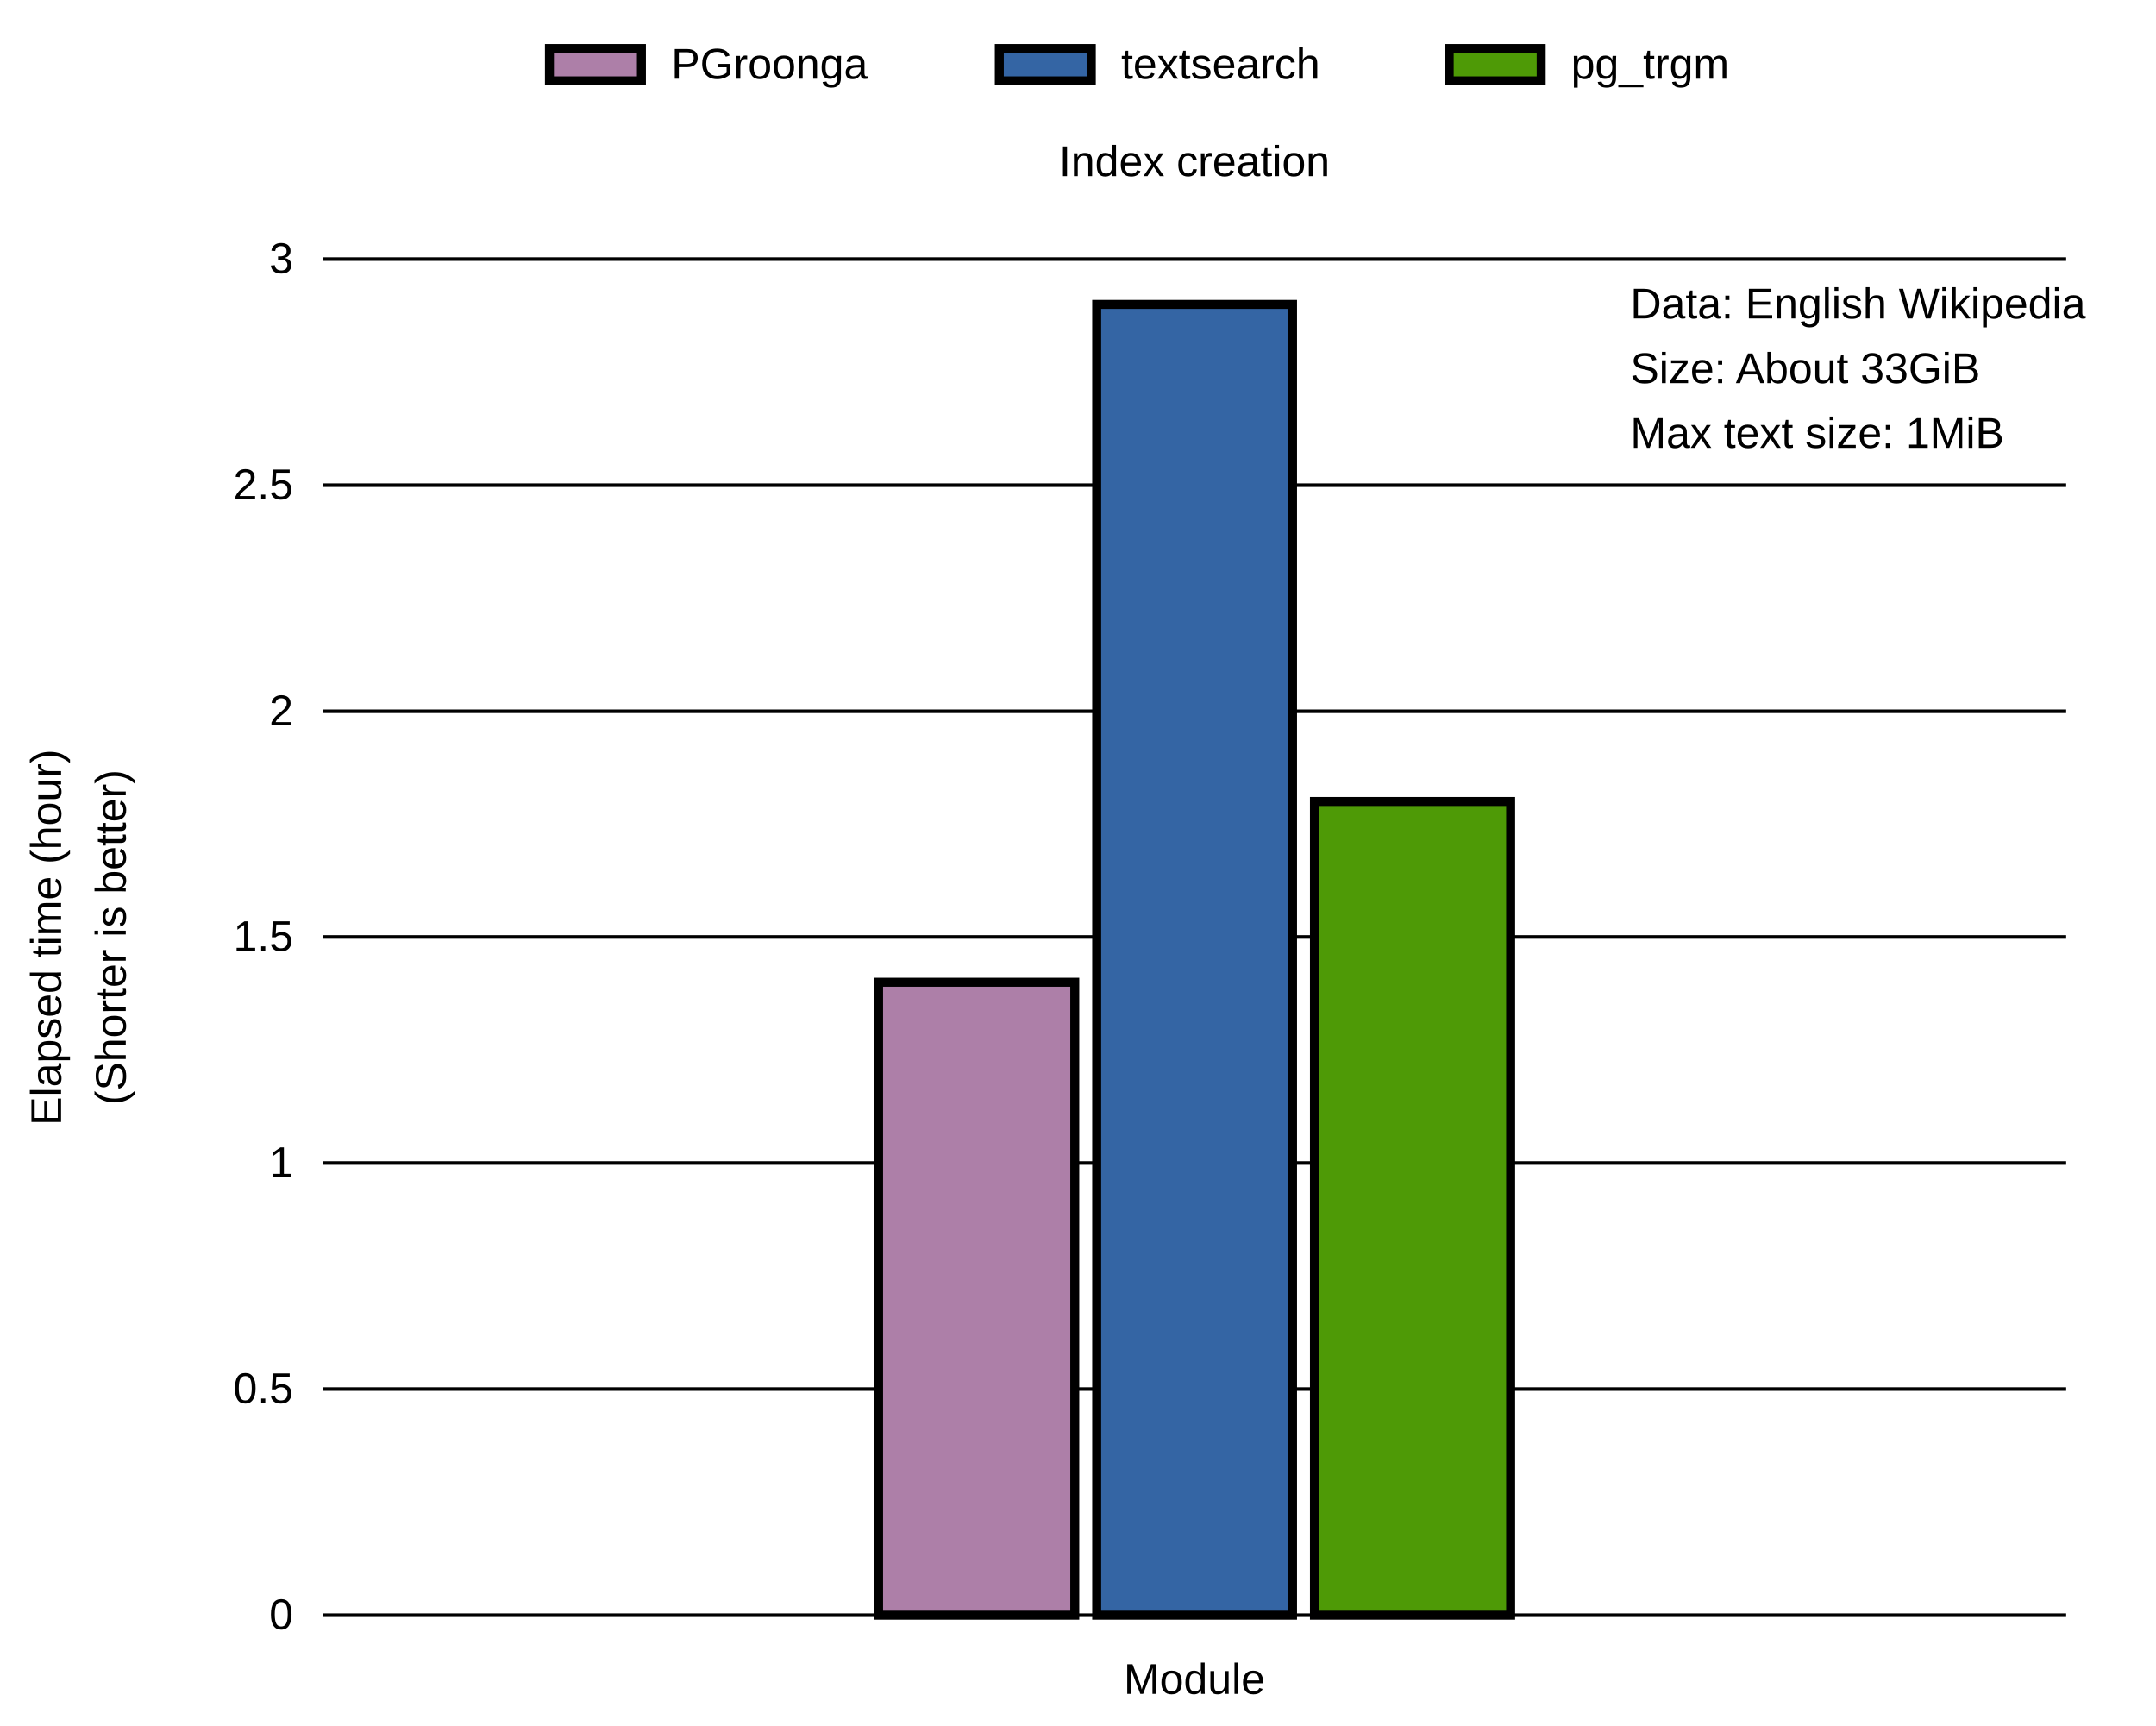
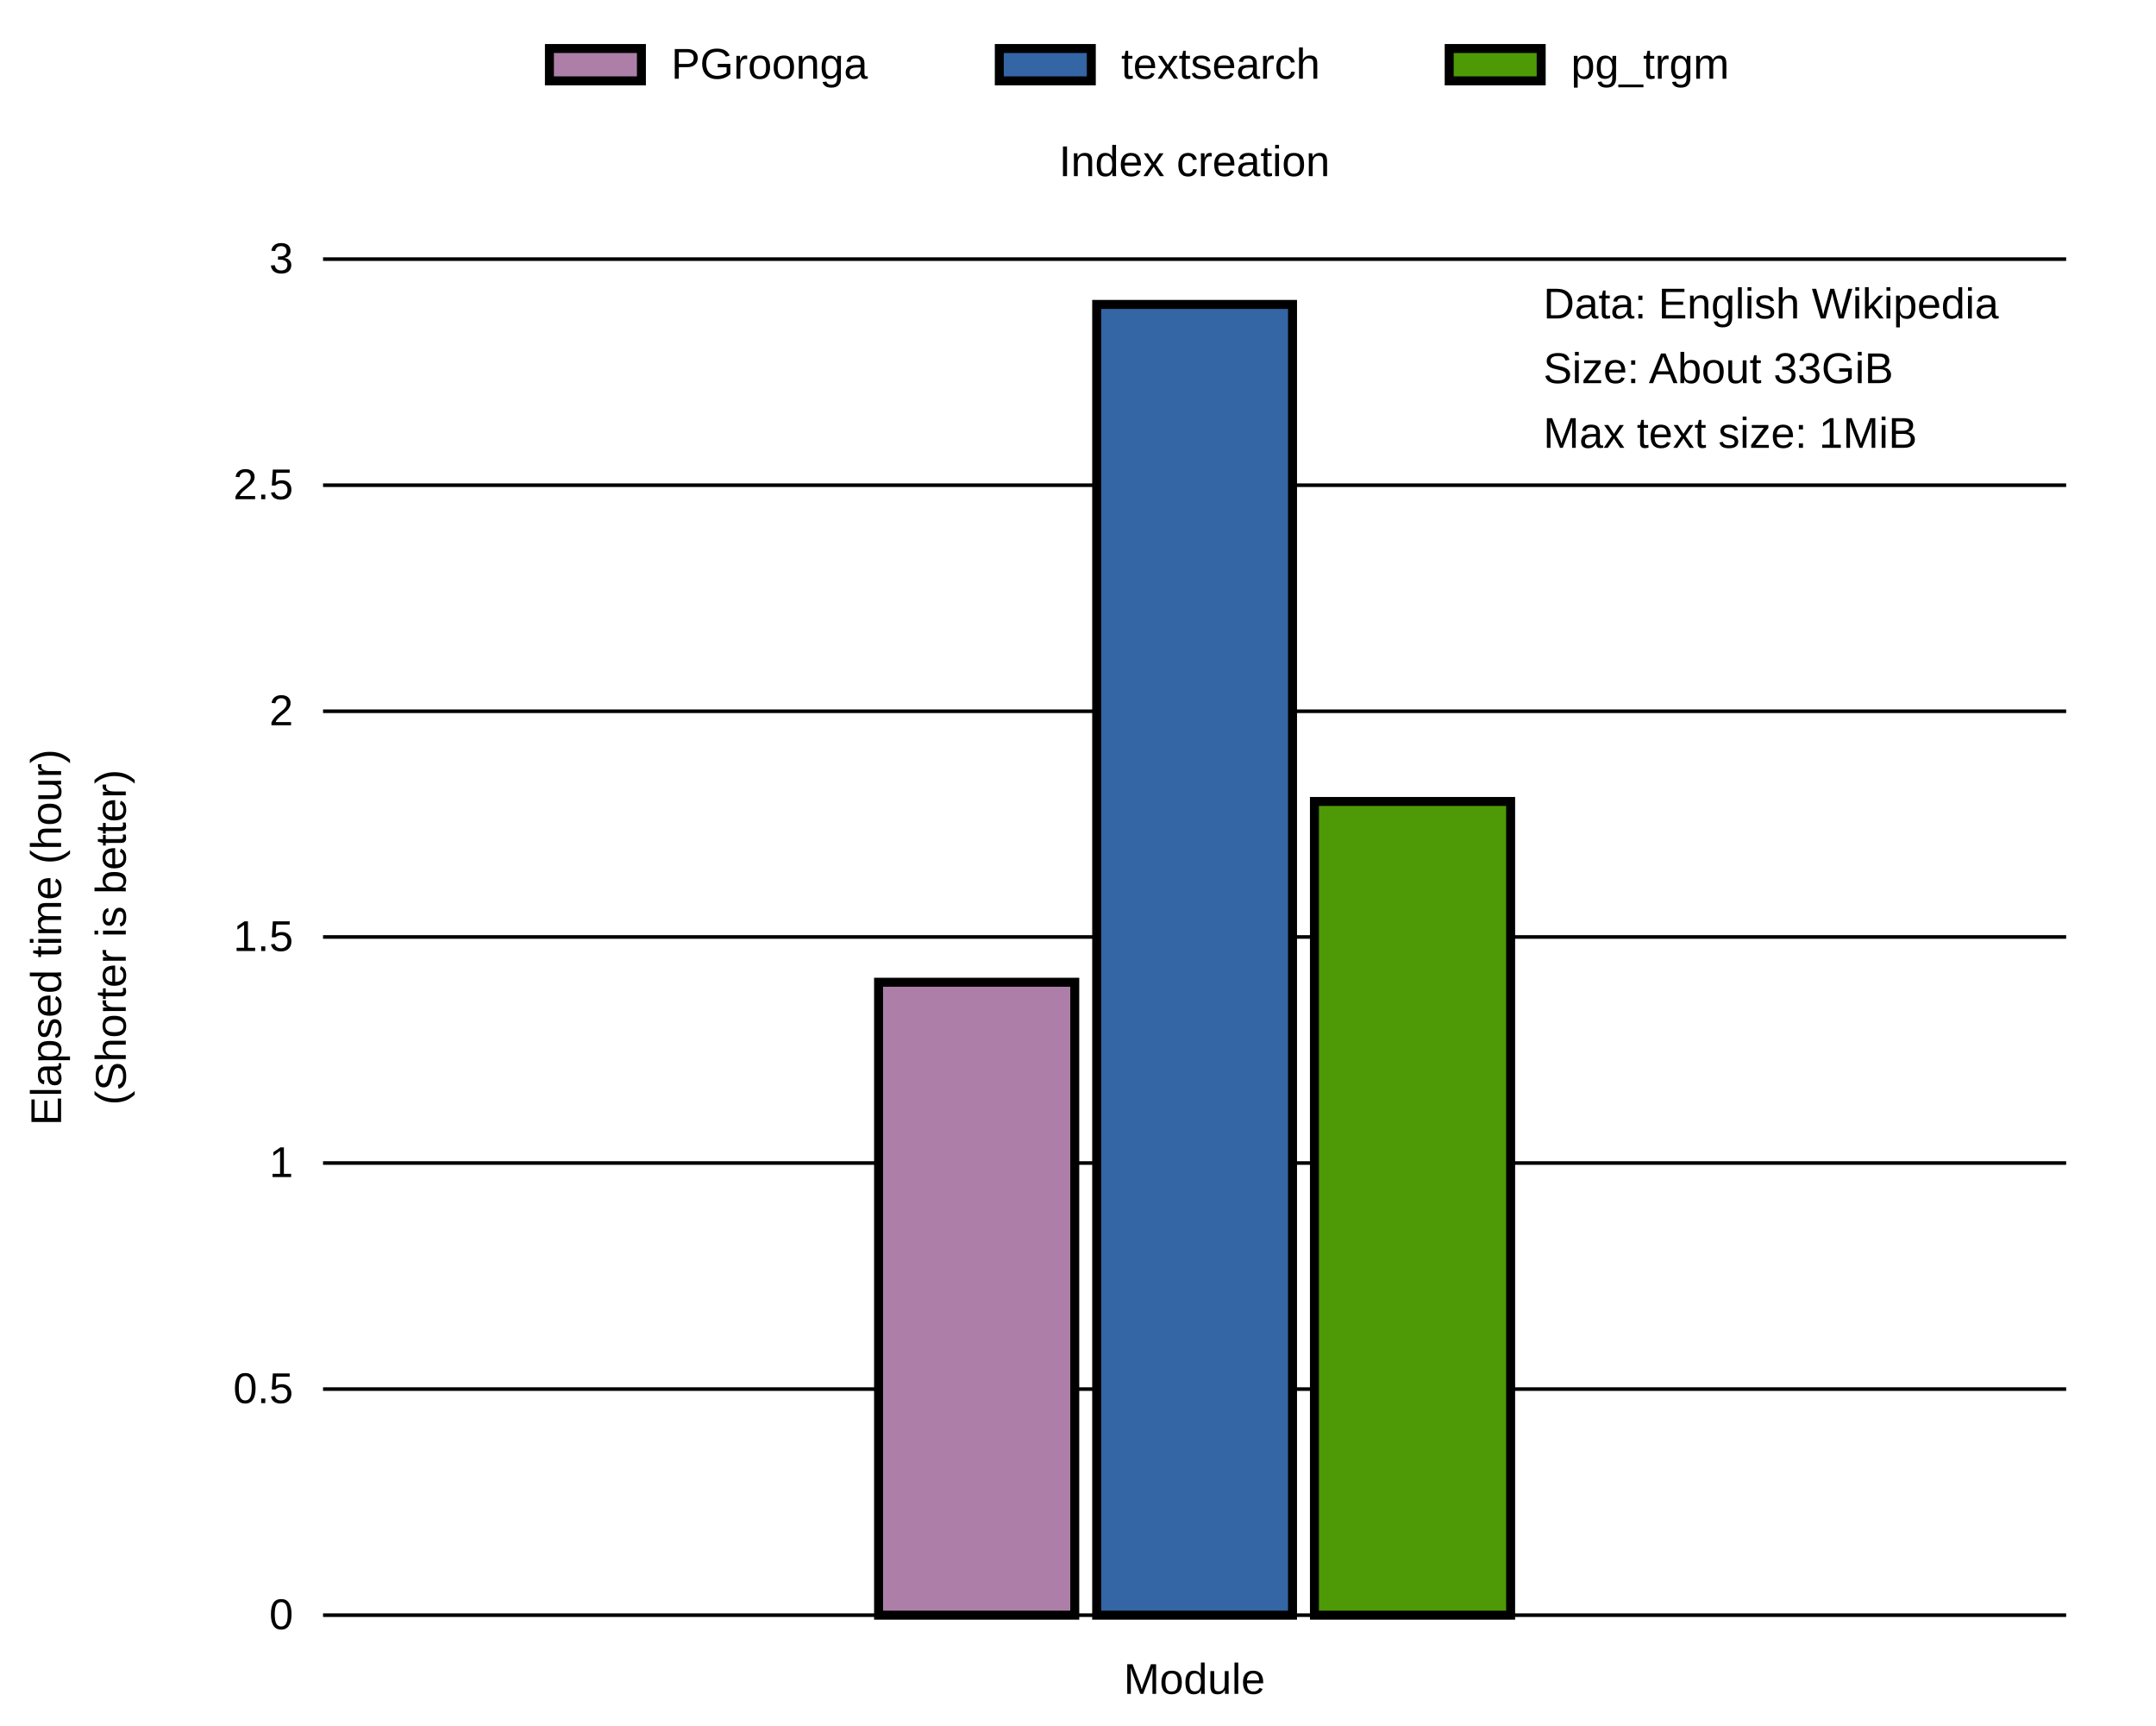
<svg xmlns="http://www.w3.org/2000/svg" xmlns:xlink="http://www.w3.org/1999/xlink" width="600" height="480" viewBox="0 0 600 480">
  <g id="gnuplot_canvas">
    <rect x="0" y="0" width="600" height="480" fill="none" />
    <defs>
      <circle id="gpDot" r="0.5" stroke-width="0.5" />
      <path id="gpPt0" stroke-width="0.222" stroke="currentColor" d="M-1,0 h2 M0,-1 v2" />
      <path id="gpPt1" stroke-width="0.222" stroke="currentColor" d="M-1,-1 L1,1 M1,-1 L-1,1" />
      <path id="gpPt2" stroke-width="0.222" stroke="currentColor" d="M-1,0 L1,0 M0,-1 L0,1 M-1,-1 L1,1 M-1,1 L1,-1" />
      <rect id="gpPt3" stroke-width="0.222" stroke="currentColor" x="-1" y="-1" width="2" height="2" />
      <rect id="gpPt4" stroke-width="0.222" stroke="currentColor" fill="currentColor" x="-1" y="-1" width="2" height="2" />
      <circle id="gpPt5" stroke-width="0.222" stroke="currentColor" cx="0" cy="0" r="1" />
      <use xlink:href="#gpPt5" id="gpPt6" fill="currentColor" stroke="none" />
      <path id="gpPt7" stroke-width="0.222" stroke="currentColor" d="M0,-1.33 L-1.33,0.67 L1.33,0.67 z" />
      <use xlink:href="#gpPt7" id="gpPt8" fill="currentColor" stroke="none" />
      <use xlink:href="#gpPt7" id="gpPt9" stroke="currentColor" transform="rotate(180)" />
      <use xlink:href="#gpPt9" id="gpPt10" fill="currentColor" stroke="none" />
      <use xlink:href="#gpPt3" id="gpPt11" stroke="currentColor" transform="rotate(45)" />
      <use xlink:href="#gpPt11" id="gpPt12" fill="currentColor" stroke="none" />
      <path id="gpPt13" stroke-width="0.222" stroke="currentColor" d="M0,1.330 L1.265,0.411 L0.782,-1.067 L-0.782,-1.076 L-1.265,0.411 z" />
      <use xlink:href="#gpPt13" id="gpPt14" fill="currentColor" stroke="none" />
      <filter id="textbox" filterUnits="objectBoundingBox" x="0" y="0" height="1" width="1">
        <feFlood flood-color="white" flood-opacity="1" result="bgnd" />
        <feComposite in="SourceGraphic" in2="bgnd" operator="atop" />
      </filter>
      <filter id="greybox" filterUnits="objectBoundingBox" x="0" y="0" height="1" width="1">
        <feFlood flood-color="lightgrey" flood-opacity="1" result="grey" />
        <feComposite in="SourceGraphic" in2="grey" operator="atop" />
      </filter>
    </defs>
    <g fill="none" color="white" stroke="currentColor" stroke-width="1.00" stroke-linecap="butt" stroke-linejoin="miter">
</g>
    <g fill="none" color="black" stroke="currentColor" stroke-width="1.00" stroke-linecap="butt" stroke-linejoin="miter">
</g>
    <g fill="none" color="black" stroke="currentColor" stroke-width="1.00" stroke-linecap="butt" stroke-linejoin="miter">
      <path stroke="black" class="gridline" d="M89.9,449.4 L575.0,449.4  " />
    </g>
    <g fill="none" color="black" stroke="currentColor" stroke-width="1.00" stroke-linecap="butt" stroke-linejoin="miter">
      <path stroke="black" d="M89.9,449.4 M575.0,449.4  " />
      <g transform="translate(81.6,453.3)" stroke="none" fill="black" font-family="Arial" font-size="12.00" text-anchor="end">
        <text>
          <tspan font-family="Arial"> 0</tspan>
        </text>
      </g>
    </g>
    <g fill="none" color="black" stroke="currentColor" stroke-width="1.00" stroke-linecap="butt" stroke-linejoin="miter">
</g>
    <g fill="none" color="black" stroke="currentColor" stroke-width="1.00" stroke-linecap="butt" stroke-linejoin="miter">
      <path stroke="black" class="gridline" d="M89.9,386.5 L575.0,386.5  " />
    </g>
    <g fill="none" color="black" stroke="currentColor" stroke-width="1.00" stroke-linecap="butt" stroke-linejoin="miter">
      <path stroke="black" d="M89.9,386.5 M575.0,386.5  " />
      <g transform="translate(81.6,390.4)" stroke="none" fill="black" font-family="Arial" font-size="12.00" text-anchor="end">
        <text>
          <tspan font-family="Arial"> 0.5</tspan>
        </text>
      </g>
    </g>
    <g fill="none" color="black" stroke="currentColor" stroke-width="1.00" stroke-linecap="butt" stroke-linejoin="miter">
</g>
    <g fill="none" color="black" stroke="currentColor" stroke-width="1.00" stroke-linecap="butt" stroke-linejoin="miter">
      <path stroke="black" class="gridline" d="M89.9,323.6 L575.0,323.6  " />
    </g>
    <g fill="none" color="black" stroke="currentColor" stroke-width="1.00" stroke-linecap="butt" stroke-linejoin="miter">
      <path stroke="black" d="M89.9,323.6 M575.0,323.6  " />
      <g transform="translate(81.6,327.5)" stroke="none" fill="black" font-family="Arial" font-size="12.00" text-anchor="end">
        <text>
          <tspan font-family="Arial"> 1</tspan>
        </text>
      </g>
    </g>
    <g fill="none" color="black" stroke="currentColor" stroke-width="1.00" stroke-linecap="butt" stroke-linejoin="miter">
</g>
    <g fill="none" color="black" stroke="currentColor" stroke-width="1.00" stroke-linecap="butt" stroke-linejoin="miter">
      <path stroke="black" class="gridline" d="M89.9,260.7 L575.0,260.7  " />
    </g>
    <g fill="none" color="black" stroke="currentColor" stroke-width="1.00" stroke-linecap="butt" stroke-linejoin="miter">
      <path stroke="black" d="M89.9,260.7 M575.0,260.7  " />
      <g transform="translate(81.6,264.6)" stroke="none" fill="black" font-family="Arial" font-size="12.00" text-anchor="end">
        <text>
          <tspan font-family="Arial"> 1.5</tspan>
        </text>
      </g>
    </g>
    <g fill="none" color="black" stroke="currentColor" stroke-width="1.00" stroke-linecap="butt" stroke-linejoin="miter">
</g>
    <g fill="none" color="black" stroke="currentColor" stroke-width="1.00" stroke-linecap="butt" stroke-linejoin="miter">
      <path stroke="black" class="gridline" d="M89.9,197.9 L575.0,197.9  " />
    </g>
    <g fill="none" color="black" stroke="currentColor" stroke-width="1.00" stroke-linecap="butt" stroke-linejoin="miter">
      <path stroke="black" d="M89.9,197.9 M575.0,197.9  " />
      <g transform="translate(81.6,201.8)" stroke="none" fill="black" font-family="Arial" font-size="12.00" text-anchor="end">
        <text>
          <tspan font-family="Arial"> 2</tspan>
        </text>
      </g>
    </g>
    <g fill="none" color="black" stroke="currentColor" stroke-width="1.00" stroke-linecap="butt" stroke-linejoin="miter">
</g>
    <g fill="none" color="black" stroke="currentColor" stroke-width="1.00" stroke-linecap="butt" stroke-linejoin="miter">
      <path stroke="black" class="gridline" d="M89.9,135.0 L575.0,135.0  " />
    </g>
    <g fill="none" color="black" stroke="currentColor" stroke-width="1.00" stroke-linecap="butt" stroke-linejoin="miter">
      <path stroke="black" d="M89.9,135.0 M575.0,135.0  " />
      <g transform="translate(81.6,138.9)" stroke="none" fill="black" font-family="Arial" font-size="12.00" text-anchor="end">
        <text>
          <tspan font-family="Arial"> 2.5</tspan>
        </text>
      </g>
    </g>
    <g fill="none" color="black" stroke="currentColor" stroke-width="1.00" stroke-linecap="butt" stroke-linejoin="miter">
</g>
    <g fill="none" color="black" stroke="currentColor" stroke-width="1.00" stroke-linecap="butt" stroke-linejoin="miter">
      <path stroke="black" class="gridline" d="M89.9,72.1 L575.0,72.1  " />
    </g>
    <g fill="none" color="black" stroke="currentColor" stroke-width="1.00" stroke-linecap="butt" stroke-linejoin="miter">
      <path stroke="black" d="M89.9,72.1 M575.0,72.1  " />
      <g transform="translate(81.6,76.0)" stroke="none" fill="black" font-family="Arial" font-size="12.00" text-anchor="end">
        <text>
          <tspan font-family="Arial"> 3</tspan>
        </text>
      </g>
    </g>
    <g fill="none" color="black" stroke="currentColor" stroke-width="1.00" stroke-linecap="butt" stroke-linejoin="miter">
-       <g transform="translate(453.7,88.6)" stroke="none" fill="black" font-family="Arial" font-size="12.00" text-anchor="start">
+       <g transform="translate(429.5,88.6)" stroke="none" fill="black" font-family="Arial" font-size="12.00" text-anchor="start">
        <text>
          <tspan font-family="Arial">Data: English Wikipedia</tspan>
        </text>
      </g>
-       <g transform="translate(453.7,106.6)" stroke="none" fill="black" font-family="Arial" font-size="12.00" text-anchor="start">
+       <g transform="translate(429.5,106.6)" stroke="none" fill="black" font-family="Arial" font-size="12.00" text-anchor="start">
        <text>
          <tspan font-family="Arial">Size: About 33GiB</tspan>
        </text>
      </g>
-       <g transform="translate(453.7,124.6)" stroke="none" fill="black" font-family="Arial" font-size="12.00" text-anchor="start">
+       <g transform="translate(429.5,124.6)" stroke="none" fill="black" font-family="Arial" font-size="12.00" text-anchor="start">
        <text>
          <tspan font-family="Arial">Max text size: 1MiB</tspan>
        </text>
      </g>
    </g>
    <g fill="none" color="black" stroke="currentColor" stroke-width="1.00" stroke-linecap="butt" stroke-linejoin="miter">
      <g transform="translate(17.0,260.8) rotate(270)" stroke="none" fill="black" font-family="Arial" font-size="12.00" text-anchor="middle">
        <text>
          <tspan font-family="Arial">Elapsed time (hour)</tspan>
        </text>
      </g>
      <g transform="translate(35.0,260.8) rotate(270)" stroke="none" fill="black" font-family="Arial" font-size="12.00" text-anchor="middle">
        <text>
          <tspan font-family="Arial">(Shorter is better)</tspan>
        </text>
      </g>
    </g>
    <g fill="none" color="black" stroke="currentColor" stroke-width="1.00" stroke-linecap="butt" stroke-linejoin="miter">
      <g transform="translate(332.4,471.3)" stroke="none" fill="black" font-family="Arial" font-size="12.00" text-anchor="middle">
        <text>
          <tspan font-family="Arial">Module</tspan>
        </text>
      </g>
    </g>
    <g fill="none" color="black" stroke="currentColor" stroke-width="1.00" stroke-linecap="butt" stroke-linejoin="miter">
      <g transform="translate(332.4,49.0)" stroke="none" fill="black" font-family="Arial" font-size="12.00" text-anchor="middle">
        <text>
          <tspan font-family="Arial">Index creation</tspan>
        </text>
      </g>
    </g>
    <g id="gnuplot_plot_1">
      <g fill="none" color="white" stroke="black" stroke-width="2.50" stroke-linecap="butt" stroke-linejoin="miter">
</g>
      <g fill="none" color="black" stroke="currentColor" stroke-width="2.50" stroke-linecap="butt" stroke-linejoin="miter">
        <g transform="translate(186.8,21.9)" stroke="none" fill="black" font-family="Arial" font-size="12.00" text-anchor="start">
          <text>
            <tspan font-family="Arial">PGroonga</tspan>
          </text>
        </g>
      </g>
      <g fill="none" color="black" stroke="currentColor" stroke-width="2.50" stroke-linecap="butt" stroke-linejoin="miter">
        <g stroke="none" shape-rendering="crispEdges">
          <polygon fill="rgb(173, 127, 168)" points="152.9,22.5 178.5,22.5 178.5,13.5 152.9,13.5 " />
        </g>
        <path stroke="black" d="M152.9,22.5 L178.5,22.5 L178.5,13.5 L152.9,13.5 L152.9,22.5 Z  " />
      </g>
      <g fill="none" color="black" stroke="currentColor" stroke-width="2.50" stroke-linecap="butt" stroke-linejoin="miter">
        <g stroke="none" shape-rendering="crispEdges">
          <polygon fill="rgb(173, 127, 168)" points="244.5,449.4 299.2,449.4 299.2,273.2 244.5,273.2 " />
        </g>
        <path stroke="black" d="M244.5,449.4 L244.5,273.3 L299.1,273.3 L299.1,449.4 L244.5,449.4 Z  " />
      </g>
      <g fill="none" color="black" stroke="currentColor" stroke-width="2.50" stroke-linecap="butt" stroke-linejoin="miter">
</g>
    </g>
    <g id="gnuplot_plot_2">
      <g fill="none" color="black" stroke="currentColor" stroke-width="2.50" stroke-linecap="butt" stroke-linejoin="miter">
        <g transform="translate(312.0,21.9)" stroke="none" fill="black" font-family="Arial" font-size="12.00" text-anchor="start">
          <text>
            <tspan font-family="Arial">textsearch</tspan>
          </text>
        </g>
      </g>
      <g fill="none" color="black" stroke="currentColor" stroke-width="2.50" stroke-linecap="butt" stroke-linejoin="miter">
        <g stroke="none" shape-rendering="crispEdges">
          <polygon fill="rgb( 52, 101, 164)" points="278.1,22.5 303.7,22.5 303.7,13.5 278.1,13.5 " />
        </g>
        <path stroke="black" d="M278.1,22.5 L303.7,22.5 L303.7,13.5 L278.1,13.5 L278.1,22.5 Z  " />
      </g>
      <g fill="none" color="black" stroke="currentColor" stroke-width="2.50" stroke-linecap="butt" stroke-linejoin="miter">
        <g stroke="none" shape-rendering="crispEdges">
          <polygon fill="rgb( 52, 101, 164)" points="305.2,449.4 359.8,449.4 359.8,84.6 305.2,84.6 " />
        </g>
        <path stroke="black" d="M305.2,449.4 L305.2,84.7 L359.7,84.7 L359.7,449.4 L305.2,449.4 Z  " />
      </g>
      <g fill="none" color="black" stroke="currentColor" stroke-width="2.50" stroke-linecap="butt" stroke-linejoin="miter">
</g>
    </g>
    <g id="gnuplot_plot_3">
      <g fill="none" color="black" stroke="currentColor" stroke-width="2.50" stroke-linecap="butt" stroke-linejoin="miter">
        <g transform="translate(437.2,21.9)" stroke="none" fill="black" font-family="Arial" font-size="12.00" text-anchor="start">
          <text>
            <tspan font-family="Arial">pg_trgm</tspan>
          </text>
        </g>
      </g>
      <g fill="none" color="black" stroke="currentColor" stroke-width="2.50" stroke-linecap="butt" stroke-linejoin="miter">
        <g stroke="none" shape-rendering="crispEdges">
          <polygon fill="rgb( 78, 154,   6)" points="403.3,22.5 428.9,22.5 428.9,13.5 403.3,13.5 " />
        </g>
        <path stroke="black" d="M403.3,22.5 L428.9,22.5 L428.9,13.5 L403.3,13.5 L403.3,22.5 Z  " />
      </g>
      <g fill="none" color="black" stroke="currentColor" stroke-width="2.50" stroke-linecap="butt" stroke-linejoin="miter">
        <g stroke="none" shape-rendering="crispEdges">
          <polygon fill="rgb( 78, 154,   6)" points="365.8,449.4 420.5,449.4 420.5,222.9 365.8,222.9 " />
        </g>
        <path stroke="black" d="M365.8,449.4 L365.8,223.0 L420.4,223.0 L420.4,449.4 L365.8,449.4 Z  " />
      </g>
      <g fill="none" color="black" stroke="currentColor" stroke-width="2.50" stroke-linecap="butt" stroke-linejoin="miter">
</g>
    </g>
    <g fill="none" color="white" stroke="rgb( 78, 154,   6)" stroke-width="2.00" stroke-linecap="butt" stroke-linejoin="miter">
</g>
    <g fill="none" color="black" stroke="currentColor" stroke-width="2.00" stroke-linecap="butt" stroke-linejoin="miter">
</g>
    <g fill="none" color="black" stroke="black" stroke-width="1.00" stroke-linecap="butt" stroke-linejoin="miter">
</g>
    <g fill="none" color="black" stroke="currentColor" stroke-width="1.00" stroke-linecap="butt" stroke-linejoin="miter">
</g>
  </g>
</svg>
